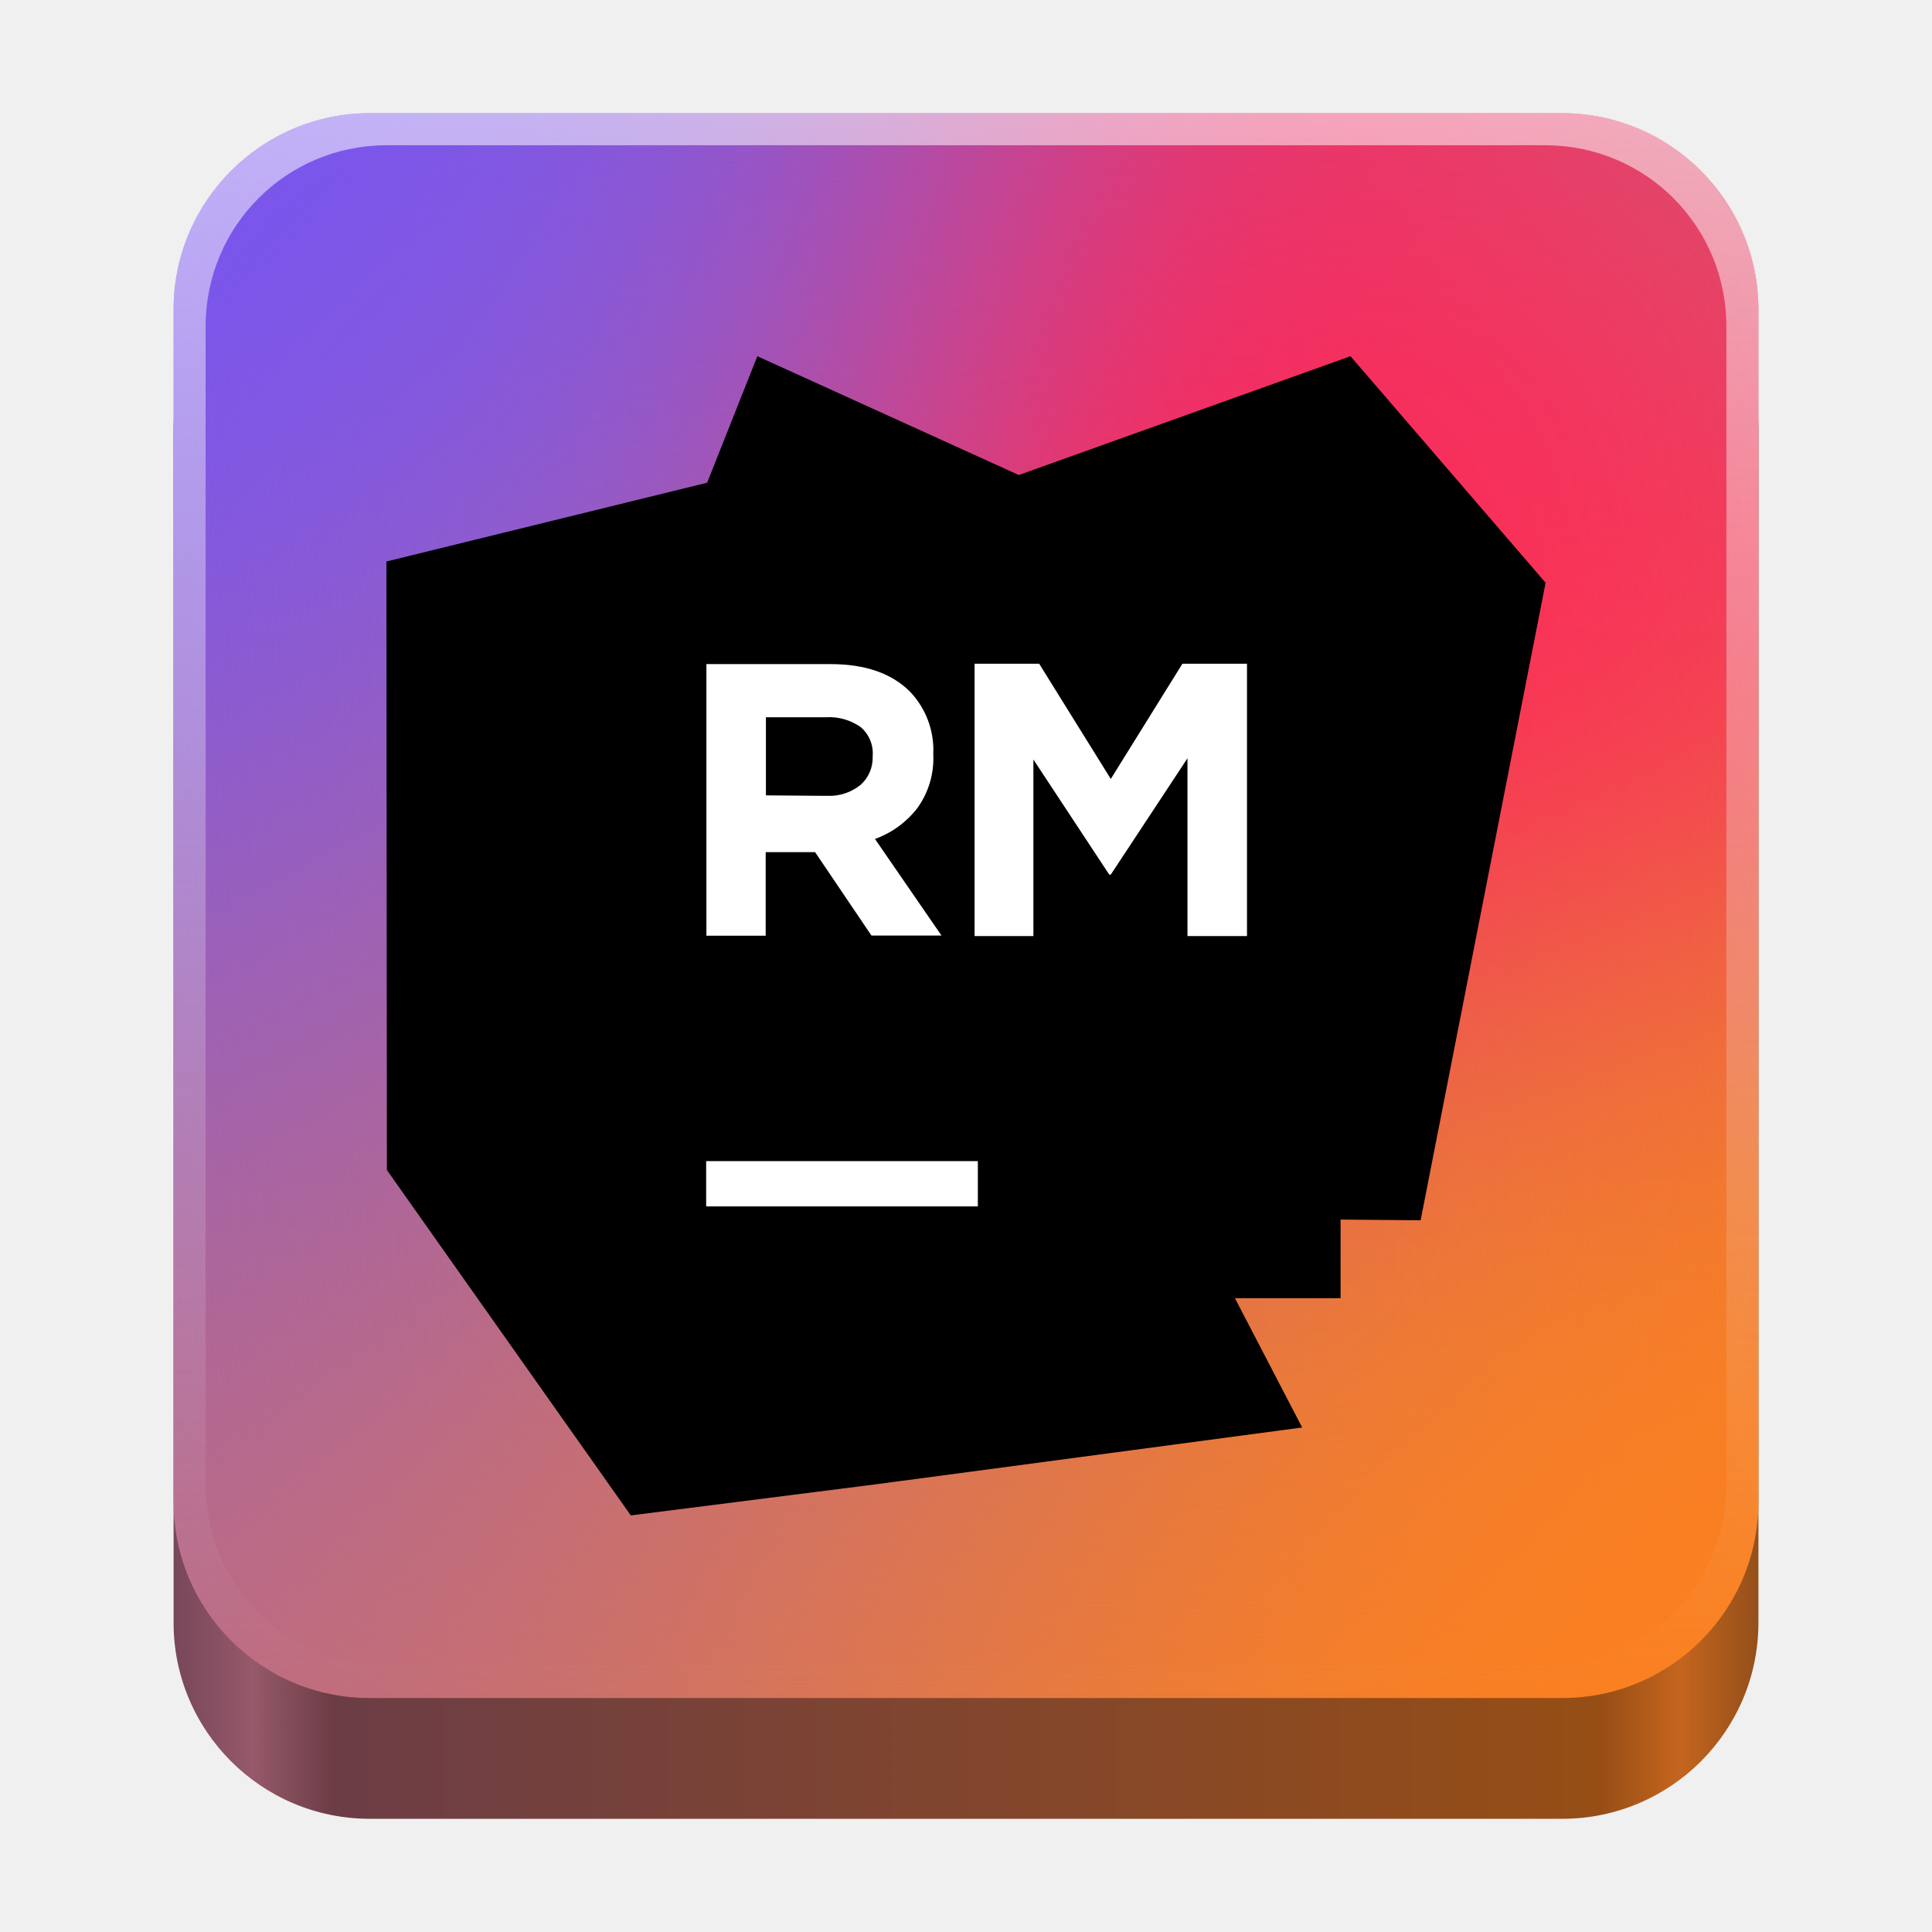
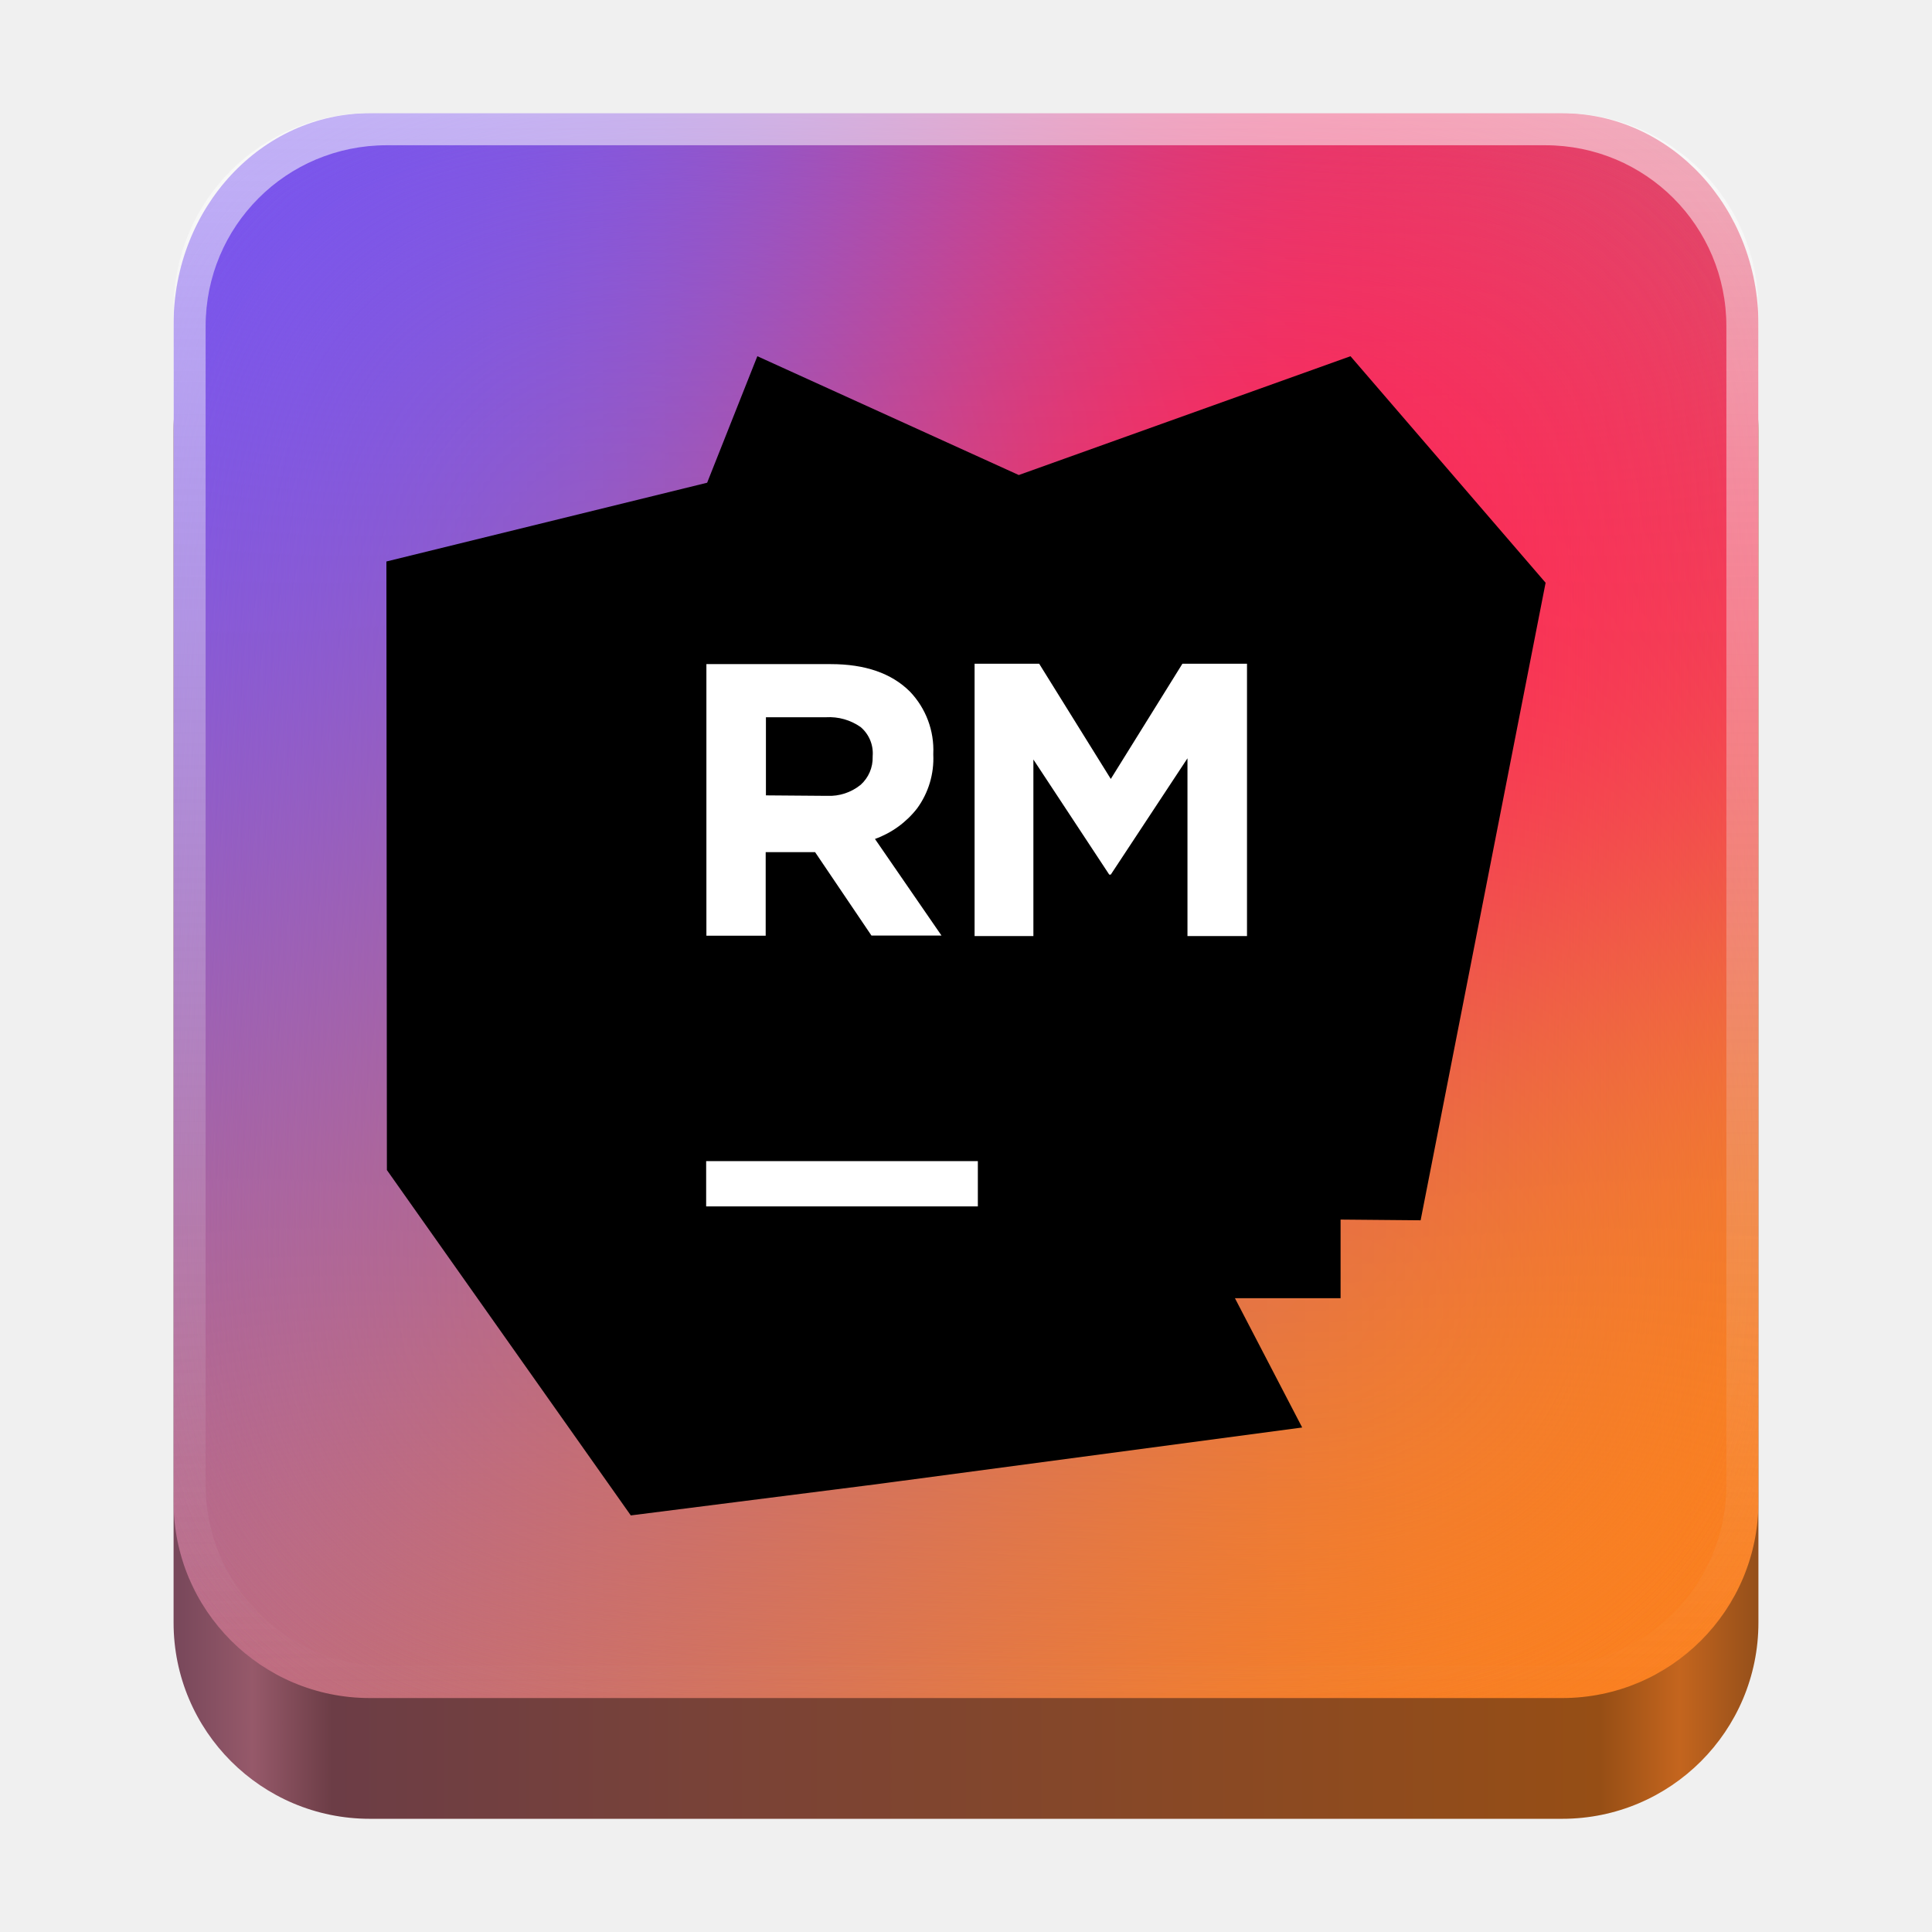
<svg xmlns="http://www.w3.org/2000/svg" xmlns:xlink="http://www.w3.org/1999/xlink" width="128" height="128" viewBox="0 0 128 128" version="1.1" id="svg5" xml:space="preserve">
  <defs id="defs2">
    <linearGradient id="linearGradient11616">
      <stop style="stop-color:#7654f3;stop-opacity:1" offset="0" id="stop11612" />
      <stop style="stop-color:#fc801d;stop-opacity:1" offset="1" id="stop11614" />
    </linearGradient>
    <linearGradient id="linearGradient404">
      <stop style="stop-color:#e6e6e6;stop-opacity:0;" offset="0" id="stop400" />
      <stop style="stop-color:#ffffff;stop-opacity:0.545;" offset="1" id="stop402" />
    </linearGradient>
    <linearGradient y2="236" x2="96" y1="236" x1="32" gradientTransform="translate(604.8168,170.5864)" gradientUnits="userSpaceOnUse" id="linearGradient1099" xlink:href="#linearGradient1036" />
    <linearGradient id="linearGradient1036">
      <stop id="stop1032" offset="0" style="stop-color:#d5d3cf;stop-opacity:1;" />
      <stop id="stop1034" offset="1" style="stop-color:#f6f5f4;stop-opacity:1" />
    </linearGradient>
    <radialGradient r="32" fy="-76" fx="-244" cy="-76" cx="-244" gradientTransform="matrix(0.8833333,0,0,0.8833333,-460.3502,463.1197)" gradientUnits="userSpaceOnUse" id="radialGradient1103" xlink:href="#linearGradient1069" />
    <linearGradient id="linearGradient1069">
      <stop id="stop1065" offset="0" style="stop-color:#d5d3cf;stop-opacity:1" />
      <stop id="stop1067-1" offset="1" style="stop-color:#949390;stop-opacity:1" />
    </linearGradient>
    <linearGradient gradientUnits="userSpaceOnUse" y2="232" x2="64" y1="262.5" x1="64" id="linearGradient1027" xlink:href="#linearGradient1025" gradientTransform="translate(-470.5864,432.8168)" />
    <linearGradient id="linearGradient1025">
      <stop id="stop1021" offset="0" style="stop-color:#9a9996;stop-opacity:1" />
      <stop id="stop1023" offset="1" style="stop-color:#77767b;stop-opacity:1" />
    </linearGradient>
    <clipPath clipPathUnits="userSpaceOnUse" id="clipPath1609-7">
      <path id="path1611-5" d="m 252,116 28,-28 v -8 h -36 v 36 z" style="fill:#e74747;stroke:none;stroke-width:0.25px;stroke-linecap:butt;stroke-linejoin:miter;stroke-opacity:1" />
    </clipPath>
    <linearGradient id="linearGradient8241">
      <stop style="stop-color:#77475a;stop-opacity:1;" offset="0" id="stop8237" />
      <stop style="stop-color:#96596a;stop-opacity:1;" offset="0.05" id="stop9349" />
      <stop style="stop-color:#6c3d46;stop-opacity:1;" offset="0.1" id="stop21746" />
      <stop style="stop-color:#964e15;stop-opacity:1;" offset="0.9" id="stop21940" />
      <stop style="stop-color:#c4651e;stop-opacity:1;" offset="0.95" id="stop9351" />
      <stop style="stop-color:#944f1a;stop-opacity:1;" offset="1" id="stop8239" />
    </linearGradient>
    <radialGradient r="32" fy="-76" fx="-244" cy="-76" cx="-244" gradientTransform="matrix(0.8833333,0,0,0.8833333,-460.3502,463.1197)" gradientUnits="userSpaceOnUse" id="radialGradient1103-5" xlink:href="#linearGradient1069" />
    <clipPath clipPathUnits="userSpaceOnUse" id="clipPath1609-7-7">
      <path id="path1611-5-0" d="m 252,116 28,-28 v -8 h -36 v 36 z" style="fill:#e74747;stroke:none;stroke-width:0.25px;stroke-linecap:butt;stroke-linejoin:miter;stroke-opacity:1" />
    </clipPath>
    <clipPath clipPathUnits="userSpaceOnUse" id="clipPath744">
      <rect style="fill:#1e88e5;fill-opacity:1;stroke-width:0.265" id="rect746" width="541.867" height="541.867" x="0" y="1.5987212e-14" rx="79.375" ry="79.375" />
    </clipPath>
    <clipPath clipPathUnits="userSpaceOnUse" id="clipPath62">
      <rect style="fill:#1e88e5;fill-opacity:1;stroke-width:0.265" id="rect64" width="541.867" height="541.867" x="2.2507105e-05" y="-0.422" rx="79.375" ry="79.375" />
    </clipPath>
    <linearGradient xlink:href="#linearGradient8241" id="linearGradient8243" x1="11.5" y1="120.5" x2="116.5" y2="120.5" gradientUnits="userSpaceOnUse" />
    <radialGradient r="32" fy="-76" fx="-244" cy="-76" cx="-244" gradientTransform="matrix(0.8833333,0,0,0.8833333,-460.3502,463.1197)" gradientUnits="userSpaceOnUse" id="radialGradient1103-6" xlink:href="#linearGradient1069" />
    <clipPath clipPathUnits="userSpaceOnUse" id="clipPath1609-7-2">
      <path id="path1611-5-3" d="m 252,116 28,-28 v -8 h -36 v 36 z" style="fill:#e74747;stroke:none;stroke-width:0.25px;stroke-linecap:butt;stroke-linejoin:miter;stroke-opacity:1" />
    </clipPath>
    <radialGradient r="32" fy="-76" fx="-244" cy="-76" cx="-244" gradientTransform="matrix(0.8833333,0,0,0.8833333,-460.3502,463.1197)" gradientUnits="userSpaceOnUse" id="radialGradient1103-56" xlink:href="#linearGradient1069" />
    <clipPath clipPathUnits="userSpaceOnUse" id="clipPath1609-7-0">
      <path id="path1611-5-9" d="m 252,116 28,-28 v -8 h -36 v 36 z" style="fill:#e74747;stroke:none;stroke-width:0.25px;stroke-linecap:butt;stroke-linejoin:miter;stroke-opacity:1" />
    </clipPath>
    <clipPath clipPathUnits="userSpaceOnUse" id="clipPath37">
      <rect style="fill:#1a1a1a;fill-opacity:1;stroke-width:0.265" id="rect39" width="541.867" height="541.867" x="-2.6626146e-06" y="3.241" rx="79.375" ry="79.375" />
    </clipPath>
    <clipPath clipPathUnits="userSpaceOnUse" id="clipPath22042">
      <rect style="fill:#333333;fill-opacity:1;stroke-width:0.013" id="rect22044" width="27.32" height="27.484" x="166.968" y="105.404" rx="4.002" ry="4.026" />
    </clipPath>
    <clipPath clipPathUnits="userSpaceOnUse" id="clipPath1039">
      <rect style="fill:#b3b3b3;fill-opacity:1;stroke-width:0.265" id="rect1041" width="541.867" height="541.867" x="2.5931527e-05" y="-0" rx="79.375" ry="79.375" />
    </clipPath>
    <clipPath clipPathUnits="userSpaceOnUse" id="clipPath154">
      <rect style="fill:#b3b3b3;fill-opacity:1;stroke-width:0.265" id="rect156" width="541.867" height="541.867" x="-2.9218751e-05" y="-0" rx="79.375" ry="79.375" />
    </clipPath>
    <linearGradient xlink:href="#linearGradient404" id="linearGradient406" x1="64" y1="112.5" x2="64" y2="7.5" gradientUnits="userSpaceOnUse" />
    <linearGradient id="a" gradientUnits="userSpaceOnUse" x1="38.78" x2="95.91" y1="41.59" y2="41.59" gradientTransform="translate(260.425,-3.53)">
      <stop offset="0" stop-color="#21d789" id="stop500" />
      <stop offset="1" stop-color="#07c3f2" id="stop502" />
    </linearGradient>
    <linearGradient id="b" gradientUnits="userSpaceOnUse" x1="-29.18" x2="88.46" y1="85.52" y2="-1.32" gradientTransform="translate(260.425,-3.53)">
      <stop offset=".01" stop-color="#fcf84a" id="stop505" />
      <stop offset=".11" stop-color="#a7eb62" id="stop507" />
      <stop offset=".21" stop-color="#5fe077" id="stop509" />
      <stop offset=".27" stop-color="#32da84" id="stop511" />
      <stop offset=".31" stop-color="#21d789" id="stop513" />
      <stop offset=".58" stop-color="#21d789" id="stop515" />
      <stop offset=".6" stop-color="#21d789" id="stop517" />
      <stop offset=".69" stop-color="#20d68c" id="stop519" />
      <stop offset=".76" stop-color="#1ed497" id="stop521" />
      <stop offset=".83" stop-color="#19d1a9" id="stop523" />
      <stop offset=".9" stop-color="#13ccc2" id="stop525" />
      <stop offset=".97" stop-color="#0bc6e1" id="stop527" />
      <stop offset="1" stop-color="#07c3f2" id="stop529" />
    </linearGradient>
    <linearGradient id="c" gradientUnits="userSpaceOnUse" x1="17.3" x2="36.92" y1="110.99" y2="49.42" gradientTransform="translate(260.425,-3.53)">
      <stop offset="0" stop-color="#21d789" id="stop532" />
      <stop offset=".16" stop-color="#24d888" id="stop534" />
      <stop offset=".3" stop-color="#2fd985" id="stop536" />
      <stop offset=".43" stop-color="#41dc80" id="stop538" />
      <stop offset=".55" stop-color="#5ae079" id="stop540" />
      <stop offset=".67" stop-color="#7ae46f" id="stop542" />
      <stop offset=".79" stop-color="#a1ea64" id="stop544" />
      <stop offset=".9" stop-color="#cff157" id="stop546" />
      <stop offset="1" stop-color="#fcf84a" id="stop548" />
    </linearGradient>
    <linearGradient id="d" gradientUnits="userSpaceOnUse" x1="43.28" x2="85.97" y1="57.46" y2="0.06" gradientTransform="translate(260.425,-3.53)">
      <stop offset="0" stop-color="#21d789" id="stop551" />
      <stop offset=".09" stop-color="#23d986" id="stop553" />
      <stop offset=".17" stop-color="#2ade7b" id="stop555" />
      <stop offset=".25" stop-color="#36e669" id="stop557" />
      <stop offset=".27" stop-color="#3bea62" id="stop559" />
      <stop offset=".35" stop-color="#47eb61" id="stop561" />
      <stop offset=".49" stop-color="#67ed5d" id="stop563" />
      <stop offset=".69" stop-color="#9af156" id="stop565" />
      <stop offset=".92" stop-color="#e0f64d" id="stop567" />
      <stop offset="1" stop-color="#fcf84a" id="stop569" />
    </linearGradient>
    <linearGradient id="e" gradientUnits="userSpaceOnUse" x1="108.58" x2="22.55" y1="64.77" y2="63.97" gradientTransform="translate(260.425,-3.53)">
      <stop offset=".39" stop-color="#fcf84a" id="stop572" />
      <stop offset=".46" stop-color="#ecf74c" id="stop574" />
      <stop offset=".61" stop-color="#c1f451" id="stop576" />
      <stop offset=".82" stop-color="#7eef5a" id="stop578" />
      <stop offset="1" stop-color="#3bea62" id="stop580" />
    </linearGradient>
    <linearGradient xlink:href="#linearGradient11616" id="linearGradient11827" x1="18.611" y1="26.313" x2="94.016" y2="101.718" gradientUnits="userSpaceOnUse" />
    <filter height="1.686" width="1.686" y="-0.343" x="-0.343" style="color-interpolation-filters:sRGB;" id="filter13914">
      <feGaussianBlur stdDeviation="15 15" result="blur" id="feGaussianBlur13908" />
      <feColorMatrix values="1 0 0 0 0 0 1 0 0 0 0 0 1 0 0 0 0 0 50 0 " result="colormatrix" id="feColorMatrix13910" />
      <feComposite in="colormatrix" in2="SourceGraphic" operator="in" id="feComposite13912" />
    </filter>
    <linearGradient id="e-3" gradientUnits="userSpaceOnUse" x1="10.99" x2="95.54" y1="41.31" y2="41.31" gradientTransform="translate(215.7997,33.75467)">
      <stop offset=".31" stop-color="#21d789" id="stop274" />
      <stop offset=".49" stop-color="#59a3b2" id="stop276" />
      <stop offset=".77" stop-color="#b74af7" id="stop278" />
      <stop offset="1" stop-color="#ff45ed" id="stop280" />
    </linearGradient>
    <linearGradient id="d-6" gradientUnits="userSpaceOnUse" x1="10.48" x2="94.6" y1="52.51" y2="98.96" gradientTransform="translate(215.7997,33.75467)">
      <stop offset=".08" stop-color="#21d789" id="stop269" />
      <stop offset=".89" stop-color="#6b57ff" id="stop271" />
    </linearGradient>
    <linearGradient id="c-7" gradientUnits="userSpaceOnUse" x1="27.62" x2="34.52" y1="52.97" y2="83.01" gradientTransform="translate(215.7997,33.75467)">
      <stop offset="0" stop-color="#6b57ff" id="stop256" />
      <stop offset=".02" stop-color="#685cfb" id="stop258" />
      <stop offset=".28" stop-color="#4a91ca" id="stop260" />
      <stop offset=".51" stop-color="#34b7a7" id="stop262" />
      <stop offset=".69" stop-color="#26ce91" id="stop264" />
      <stop offset=".8" stop-color="#21d789" id="stop266" />
    </linearGradient>
    <linearGradient id="b-5" gradientUnits="userSpaceOnUse" x1="66.85" x2="73.95" y1="30.12" y2="11.96" gradientTransform="translate(215.7997,33.75467)">
      <stop offset="0" stop-color="#6b57ff" id="stop251" />
      <stop offset=".95" stop-color="#21d789" id="stop253" />
    </linearGradient>
    <linearGradient id="a-3" gradientUnits="userSpaceOnUse" x1="92.39" x2="95.19" y1="40.62" y2="65.06" gradientTransform="translate(215.7997,33.75467)">
      <stop offset=".16" stop-color="#21d789" id="stop244" />
      <stop offset=".54" stop-color="#419fbc" id="stop246" />
      <stop offset="1" stop-color="#6b57ff" id="stop248" />
    </linearGradient>
    <linearGradient id="c-3" gradientUnits="userSpaceOnUse" x1="17.84" x2="87.09" y1="88.36" y2="43.86" gradientTransform="translate(216.2331,11.66845)">
      <stop offset="0" stop-color="#087cfa" id="stop278-6" />
      <stop offset=".1" stop-color="#1598d3" id="stop280-7" />
      <stop offset=".22" stop-color="#23b6aa" id="stop282" />
      <stop offset=".35" stop-color="#2dcc8b" id="stop284" />
      <stop offset=".46" stop-color="#35dd74" id="stop286" />
      <stop offset=".57" stop-color="#39e767" id="stop288" />
      <stop offset=".67" stop-color="#3bea62" id="stop290" />
    </linearGradient>
    <linearGradient id="b-53" x1="37.54" x2="60.33" xlink:href="#a-5" y1="34.26" y2="8.33" gradientTransform="translate(216.2331,11.66845)" />
    <linearGradient id="a-5" gradientUnits="userSpaceOnUse" x1="99.03" x2="61.54" y1="59.18" y2="90.91">
      <stop offset="0" stop-color="#087cfa" id="stop264-6" />
      <stop offset=".02" stop-color="#0d7bfa" id="stop266-2" />
      <stop offset=".37" stop-color="#5566f9" id="stop268" />
      <stop offset=".66" stop-color="#8a57f8" id="stop270" />
      <stop offset=".88" stop-color="#ab4ef7" id="stop272" />
      <stop offset="1" stop-color="#b74af7" id="stop274-9" />
    </linearGradient>
    <linearGradient id="a-36" gradientUnits="userSpaceOnUse" x1="94.33" x2="20.33" y1="59.37" y2="16.91" gradientTransform="translate(148.4453,9.34931)">
      <stop offset="0" stop-color="#dd1265" id="stop280-75" />
      <stop offset=".48" stop-color="#dd1265" id="stop282-3" />
      <stop offset=".94" stop-color="#fdb60d" id="stop284-5" />
    </linearGradient>
    <linearGradient id="b-6" gradientUnits="userSpaceOnUse" x1="50.33" x2="79.66" y1="12.76" y2="93.76" gradientTransform="translate(148.4453,9.34931)">
      <stop offset=".14" stop-color="#087cfa" id="stop287" />
      <stop offset=".48" stop-color="#dd1265" id="stop289" />
      <stop offset=".96" stop-color="#087cfa" id="stop291" />
    </linearGradient>
    <linearGradient id="c-2" gradientUnits="userSpaceOnUse" x1="28.36" x2="50.02" y1="15.26" y2="92.26" gradientTransform="translate(148.4453,9.34931)">
      <stop offset=".28" stop-color="#dd1265" id="stop294" />
      <stop offset=".97" stop-color="#fdb60d" id="stop296" />
    </linearGradient>
    <linearGradient id="c-36" gradientUnits="userSpaceOnUse" x1="3.92" x2="65.63" y1="19.88" y2="98.32" gradientTransform="translate(148.9696,16.41704)">
      <stop offset="0" stop-color="#6b57ff" id="stop415" />
      <stop offset=".3" stop-color="#fe2857" id="stop417" />
      <stop offset=".63" stop-color="#fe2857" id="stop419" />
      <stop offset=".64" stop-color="#fe3052" id="stop421" />
      <stop offset=".7" stop-color="#fd533b" id="stop423" />
      <stop offset=".76" stop-color="#fc6c2a" id="stop425" />
      <stop offset=".81" stop-color="#fc7b20" id="stop427" />
      <stop offset=".85" stop-color="#fc801d" id="stop429" />
    </linearGradient>
    <linearGradient id="b-7" gradientUnits="userSpaceOnUse" x1="41.93" x2="60.67" y1="14.45" y2="31.63" gradientTransform="translate(148.9696,16.41704)">
      <stop offset="0" stop-color="#6b57ff" id="stop410" />
      <stop offset="1" stop-color="#fe2857" id="stop412" />
    </linearGradient>
    <linearGradient id="a-53" gradientUnits="userSpaceOnUse" x1="65.05" x2="52.91" y1="60.03" y2="28.18" gradientTransform="translate(148.9696,16.41704)">
      <stop offset="0" stop-color="#fe2857" id="stop397" />
      <stop offset=".06" stop-color="#fe3052" id="stop399" />
      <stop offset=".33" stop-color="#fd533b" id="stop401" />
      <stop offset=".58" stop-color="#fc6c2a" id="stop403" />
      <stop offset=".81" stop-color="#fc7b20" id="stop405" />
      <stop offset="1" stop-color="#fc801d" id="stop407" />
    </linearGradient>
+     <clipPath clipPathUnits="userSpaceOnUse" id="clipPath496">
+       <rect style="fill:url(#linearGradient500);fill-opacity:1;stroke-width:1.037" id="rect498" width="105" height="113" x="11.5" y="7.5" rx="13" ry="13.99" />
+     </clipPath>
+     <linearGradient xlink:href="#linearGradient8241" id="linearGradient500" gradientUnits="userSpaceOnUse" gradientTransform="matrix(1,0,0,1.076191,-3.1292439e-6,-9.180952)" x1="11.5" y1="120.5" x2="116.5" y2="120.5" />
  </defs>
  <g id="layer2">
-     <rect style="fill:url(#linearGradient8243);fill-opacity:1" id="rect440" width="105" height="105" x="11.5" y="15.5" rx="13" ry="13" />
-     <g id="g8618" style="filter:url(#filter13914)">
-       <rect style="fill:url(#linearGradient11827);fill-opacity:1" id="rect358" width="105" height="105" x="11.5" y="7.5" rx="13" ry="13" />
-       <circle style="fill:#fe2857;fill-opacity:1;stroke:none;stroke-width:2.729;stroke-linecap:round" id="path11472" cx="86.329" cy="37.671" r="28.048" />
-     </g>
-     <path id="rect364" style="fill:url(#linearGradient406);fill-opacity:1" d="M 24.5 7.5 C 17.298 7.5 11.5 13.298 11.5 20.5 L 11.5 99.5 C 11.5 106.702 17.298 112.5 24.5 112.5 L 103.5 112.5 C 110.702 112.5 116.5 106.702 116.5 99.5 L 116.5 20.5 C 116.5 13.298 110.702 7.5 103.5 7.5 L 24.5 7.5 z M 25.623 9.623 L 102.377 9.623 C 109.025 9.623 114.377 14.975 114.377 21.623 L 114.377 98.377 C 114.377 105.025 109.025 110.377 102.377 110.377 L 25.623 110.377 C 18.975 110.377 13.623 105.025 13.623 98.377 L 13.623 21.623 C 13.623 14.975 18.975 9.623 25.623 9.623 z " />
-     <g id="g9040" transform="matrix(0.8,0,0,0.8,-96.37496,6.865722)">
-       <path id="path432" style="fill:#000000;fill-opacity:1" d="m 183.189,20.918 -4.158,10.477 -26.562,6.523 0.041,50.398 20.199,28.602 19.611,-2.49 0.09,-0.01 h 0.019 l 35.881,-4.781 -5.57,-10.709 h 8.75 v -6.51 l 6.629,0.059 10.35,-52.799 -16.158,-18.76 -27.471,9.84 z" />
-       <g fill="#ffffff" id="g446" transform="translate(148.9696,16.41704)">
-         <path d="m 29.98,71.16 h 22.5 v 3.75 h -22.5 z" id="path440" />
-         <path d="m 52.21,29.97 h 5.35 l 5.93,9.54 5.93,-9.54 h 5.35 V 52.52 H 69.84 V 37.8 l -6.35,9.63 H 63.36 L 57.08,37.9 v 14.62 h -4.87 z" id="path442" />
-         <path d="m 30,30 h 10.3 q 4.28,0 6.56,2.28 a 7,7 0 0 1 1.93,5.15 v 0.07 a 7,7 0 0 1 -1.34,4.45 7.74,7.74 0 0 1 -3.49,2.53 l 5.51,8 h -5.8 L 39,45.57 h -4.09 v 6.92 H 30 Z m 10,10.91 a 4.12,4.12 0 0 0 2.77,-0.91 3,3 0 0 0 1,-2.32 v -0.06 a 2.85,2.85 0 0 0 -1,-2.41 4.53,4.53 0 0 0 -2.86,-0.81 h -4.98 v 6.47 z" id="path444" />
+     <g id="g18380">
+       <rect style="fill:url(#linearGradient8243);fill-opacity:1" id="rect440" width="105" height="105" x="11.5" y="15.5" rx="13" ry="13" />
+       <g id="g8618" style="filter:url(#filter13914)" clip-path="url(#clipPath496)">
+         <rect style="fill:url(#linearGradient11827);fill-opacity:1" id="rect358" width="105" height="105" x="11.5" y="7.5" rx="13" ry="13" />
+         <circle style="fill:#fe2857;fill-opacity:1;stroke:none;stroke-width:2.729;stroke-linecap:round" id="path11472" cx="86.329" cy="37.671" r="28.048" />
+       </g>
+       <path id="rect364" style="fill:url(#linearGradient406);fill-opacity:1" d="M 24.5 7.5 C 17.298 7.5 11.5 13.298 11.5 20.5 L 11.5 99.5 C 11.5 106.702 17.298 112.5 24.5 112.5 L 103.5 112.5 C 110.702 112.5 116.5 106.702 116.5 99.5 L 116.5 20.5 C 116.5 13.298 110.702 7.5 103.5 7.5 L 24.5 7.5 z M 25.623 9.623 L 102.377 9.623 C 109.025 9.623 114.377 14.975 114.377 21.623 L 114.377 98.377 C 114.377 105.025 109.025 110.377 102.377 110.377 L 25.623 110.377 C 18.975 110.377 13.623 105.025 13.623 98.377 L 13.623 21.623 C 13.623 14.975 18.975 9.623 25.623 9.623 z " />
+       <g id="g9040" transform="matrix(0.8,0,0,0.8,-96.37496,6.865722)">
+         <path id="path432" style="fill:#000000;fill-opacity:1" d="m 183.189,20.918 -4.158,10.477 -26.562,6.523 0.041,50.398 20.199,28.602 19.611,-2.49 0.09,-0.01 h 0.019 l 35.881,-4.781 -5.57,-10.709 h 8.75 v -6.51 l 6.629,0.059 10.35,-52.799 -16.158,-18.76 -27.471,9.84 z" />
+         <g fill="#ffffff" id="g446" transform="translate(148.9696,16.41704)">
+           <path d="m 29.98,71.16 h 22.5 v 3.75 h -22.5 z" id="path440" />
+           <path d="m 52.21,29.97 h 5.35 l 5.93,9.54 5.93,-9.54 h 5.35 V 52.52 H 69.84 V 37.8 l -6.35,9.63 H 63.36 L 57.08,37.9 v 14.62 h -4.87 z" id="path442" />
+           <path d="m 30,30 h 10.3 q 4.28,0 6.56,2.28 a 7,7 0 0 1 1.93,5.15 v 0.07 a 7,7 0 0 1 -1.34,4.45 7.74,7.74 0 0 1 -3.49,2.53 l 5.51,8 h -5.8 L 39,45.57 h -4.09 v 6.92 H 30 Z m 10,10.91 a 4.12,4.12 0 0 0 2.77,-0.91 3,3 0 0 0 1,-2.32 v -0.06 a 2.85,2.85 0 0 0 -1,-2.41 4.53,4.53 0 0 0 -2.86,-0.81 h -4.98 v 6.47 z" id="path444" />
+         </g>
      </g>
    </g>
  </g>
</svg>
